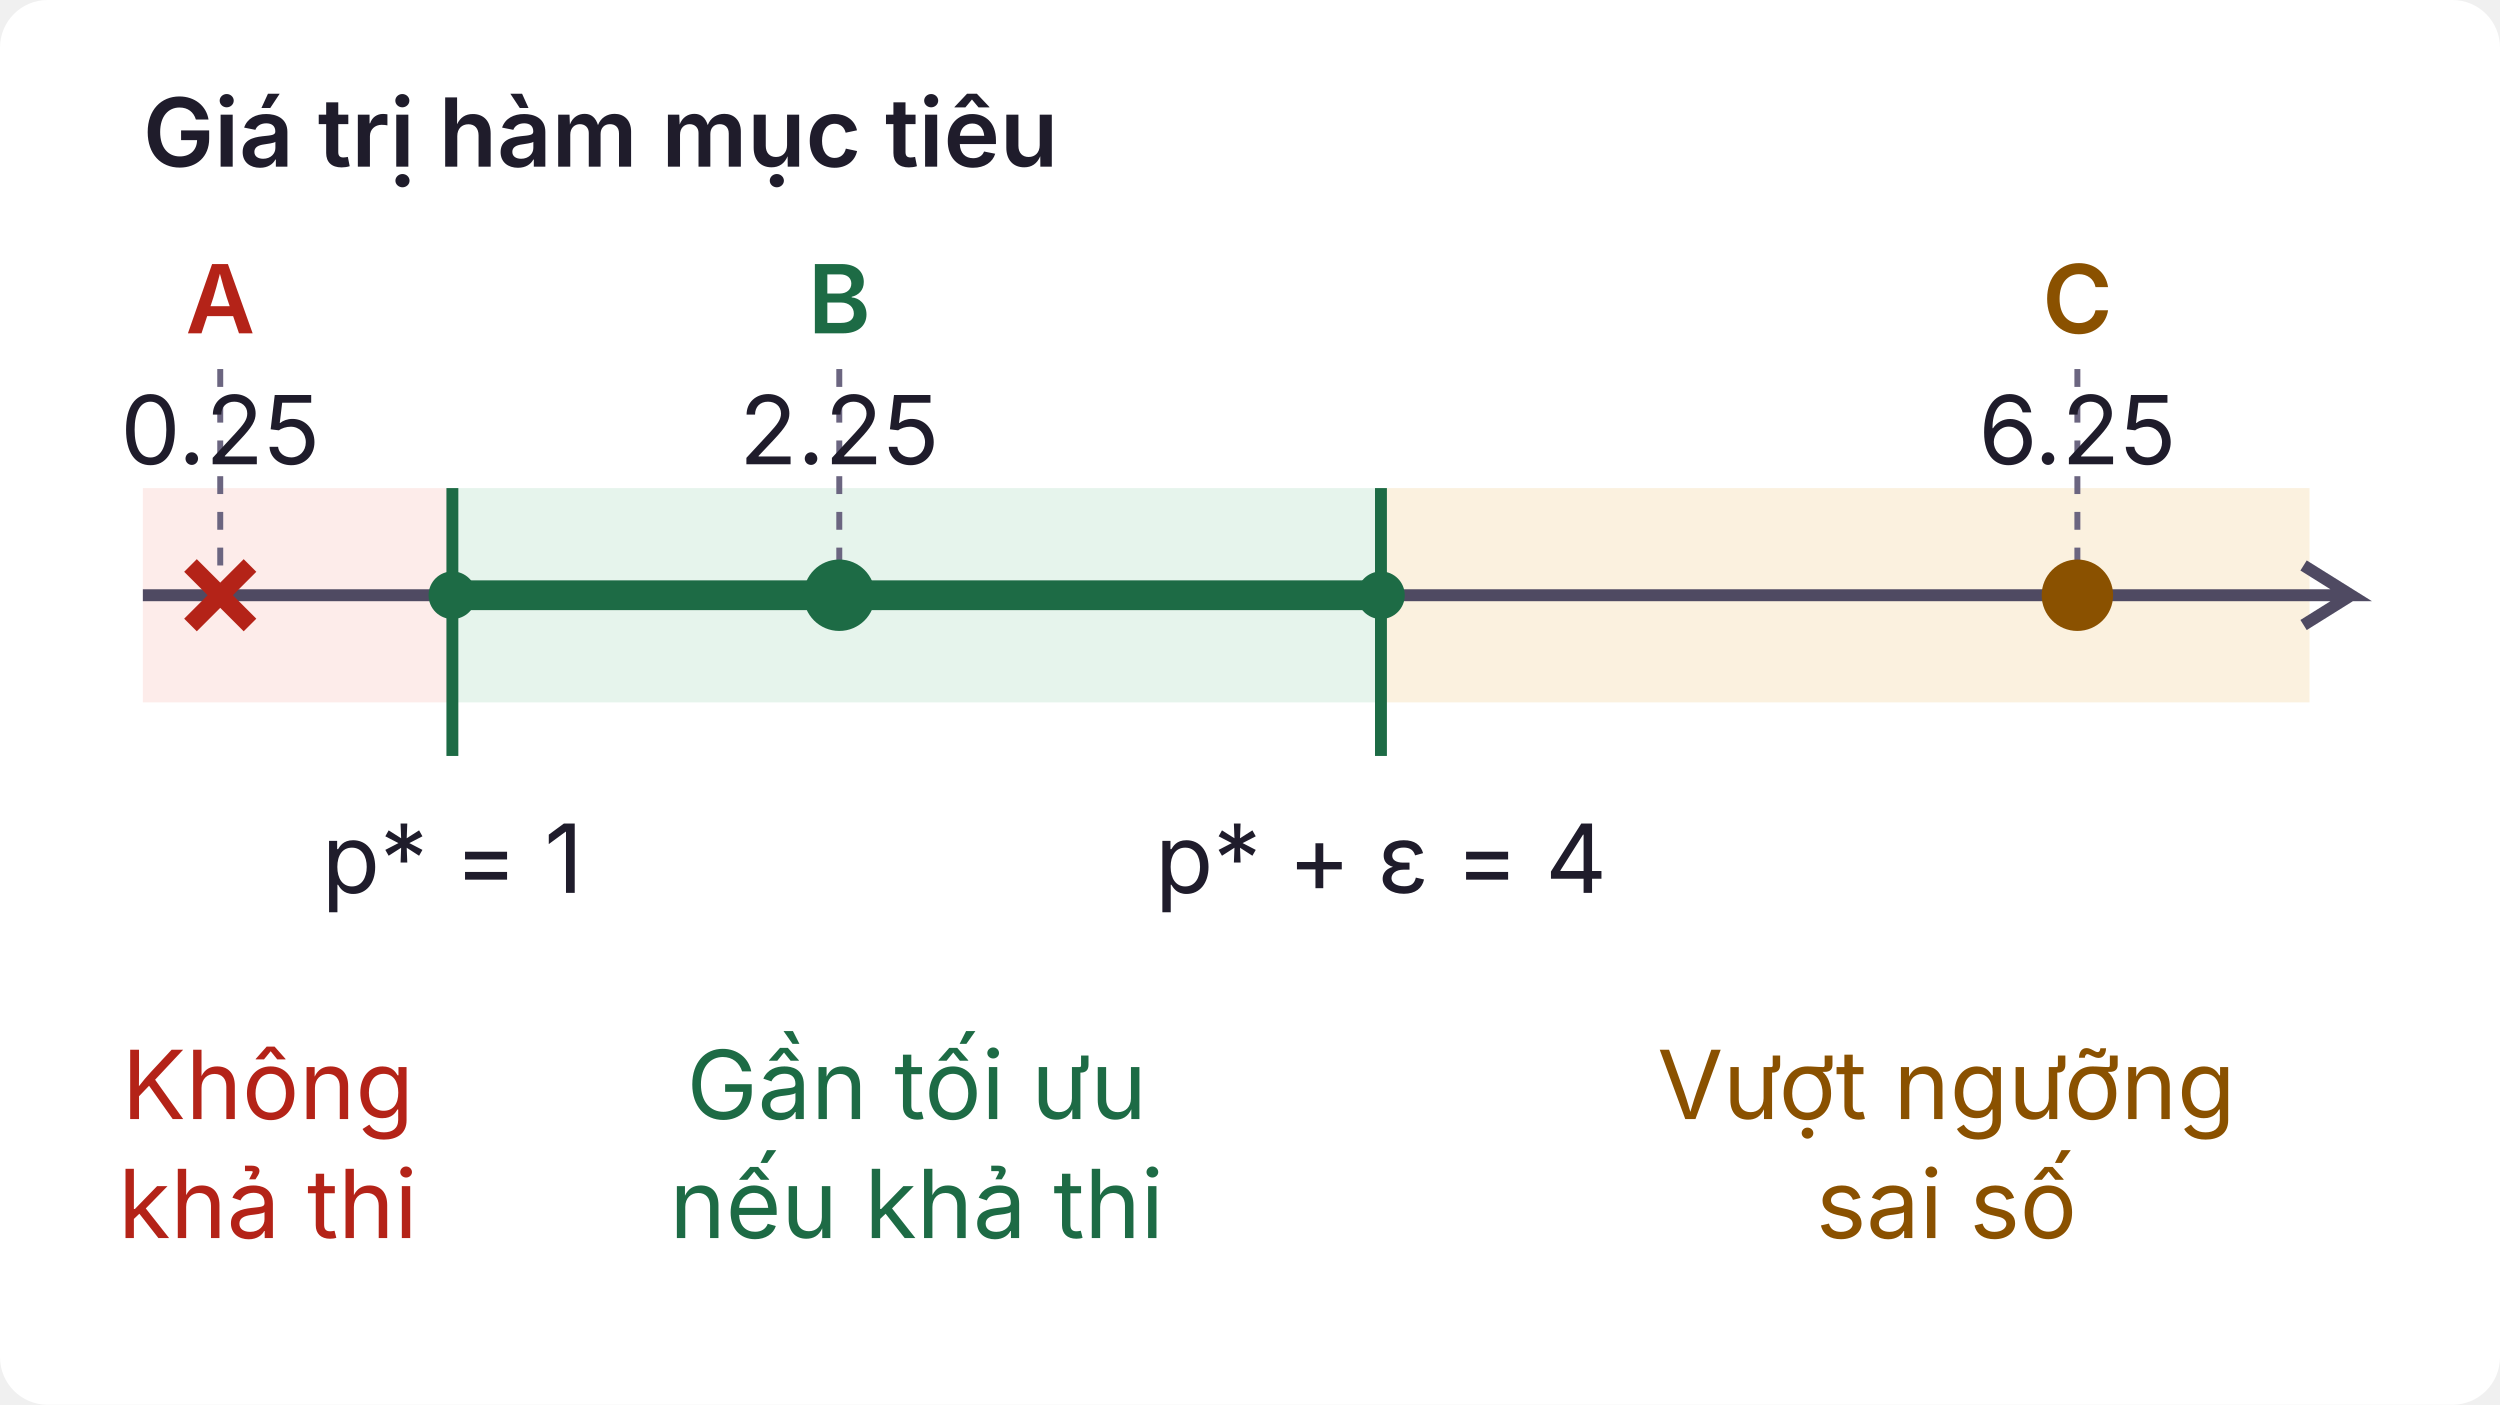
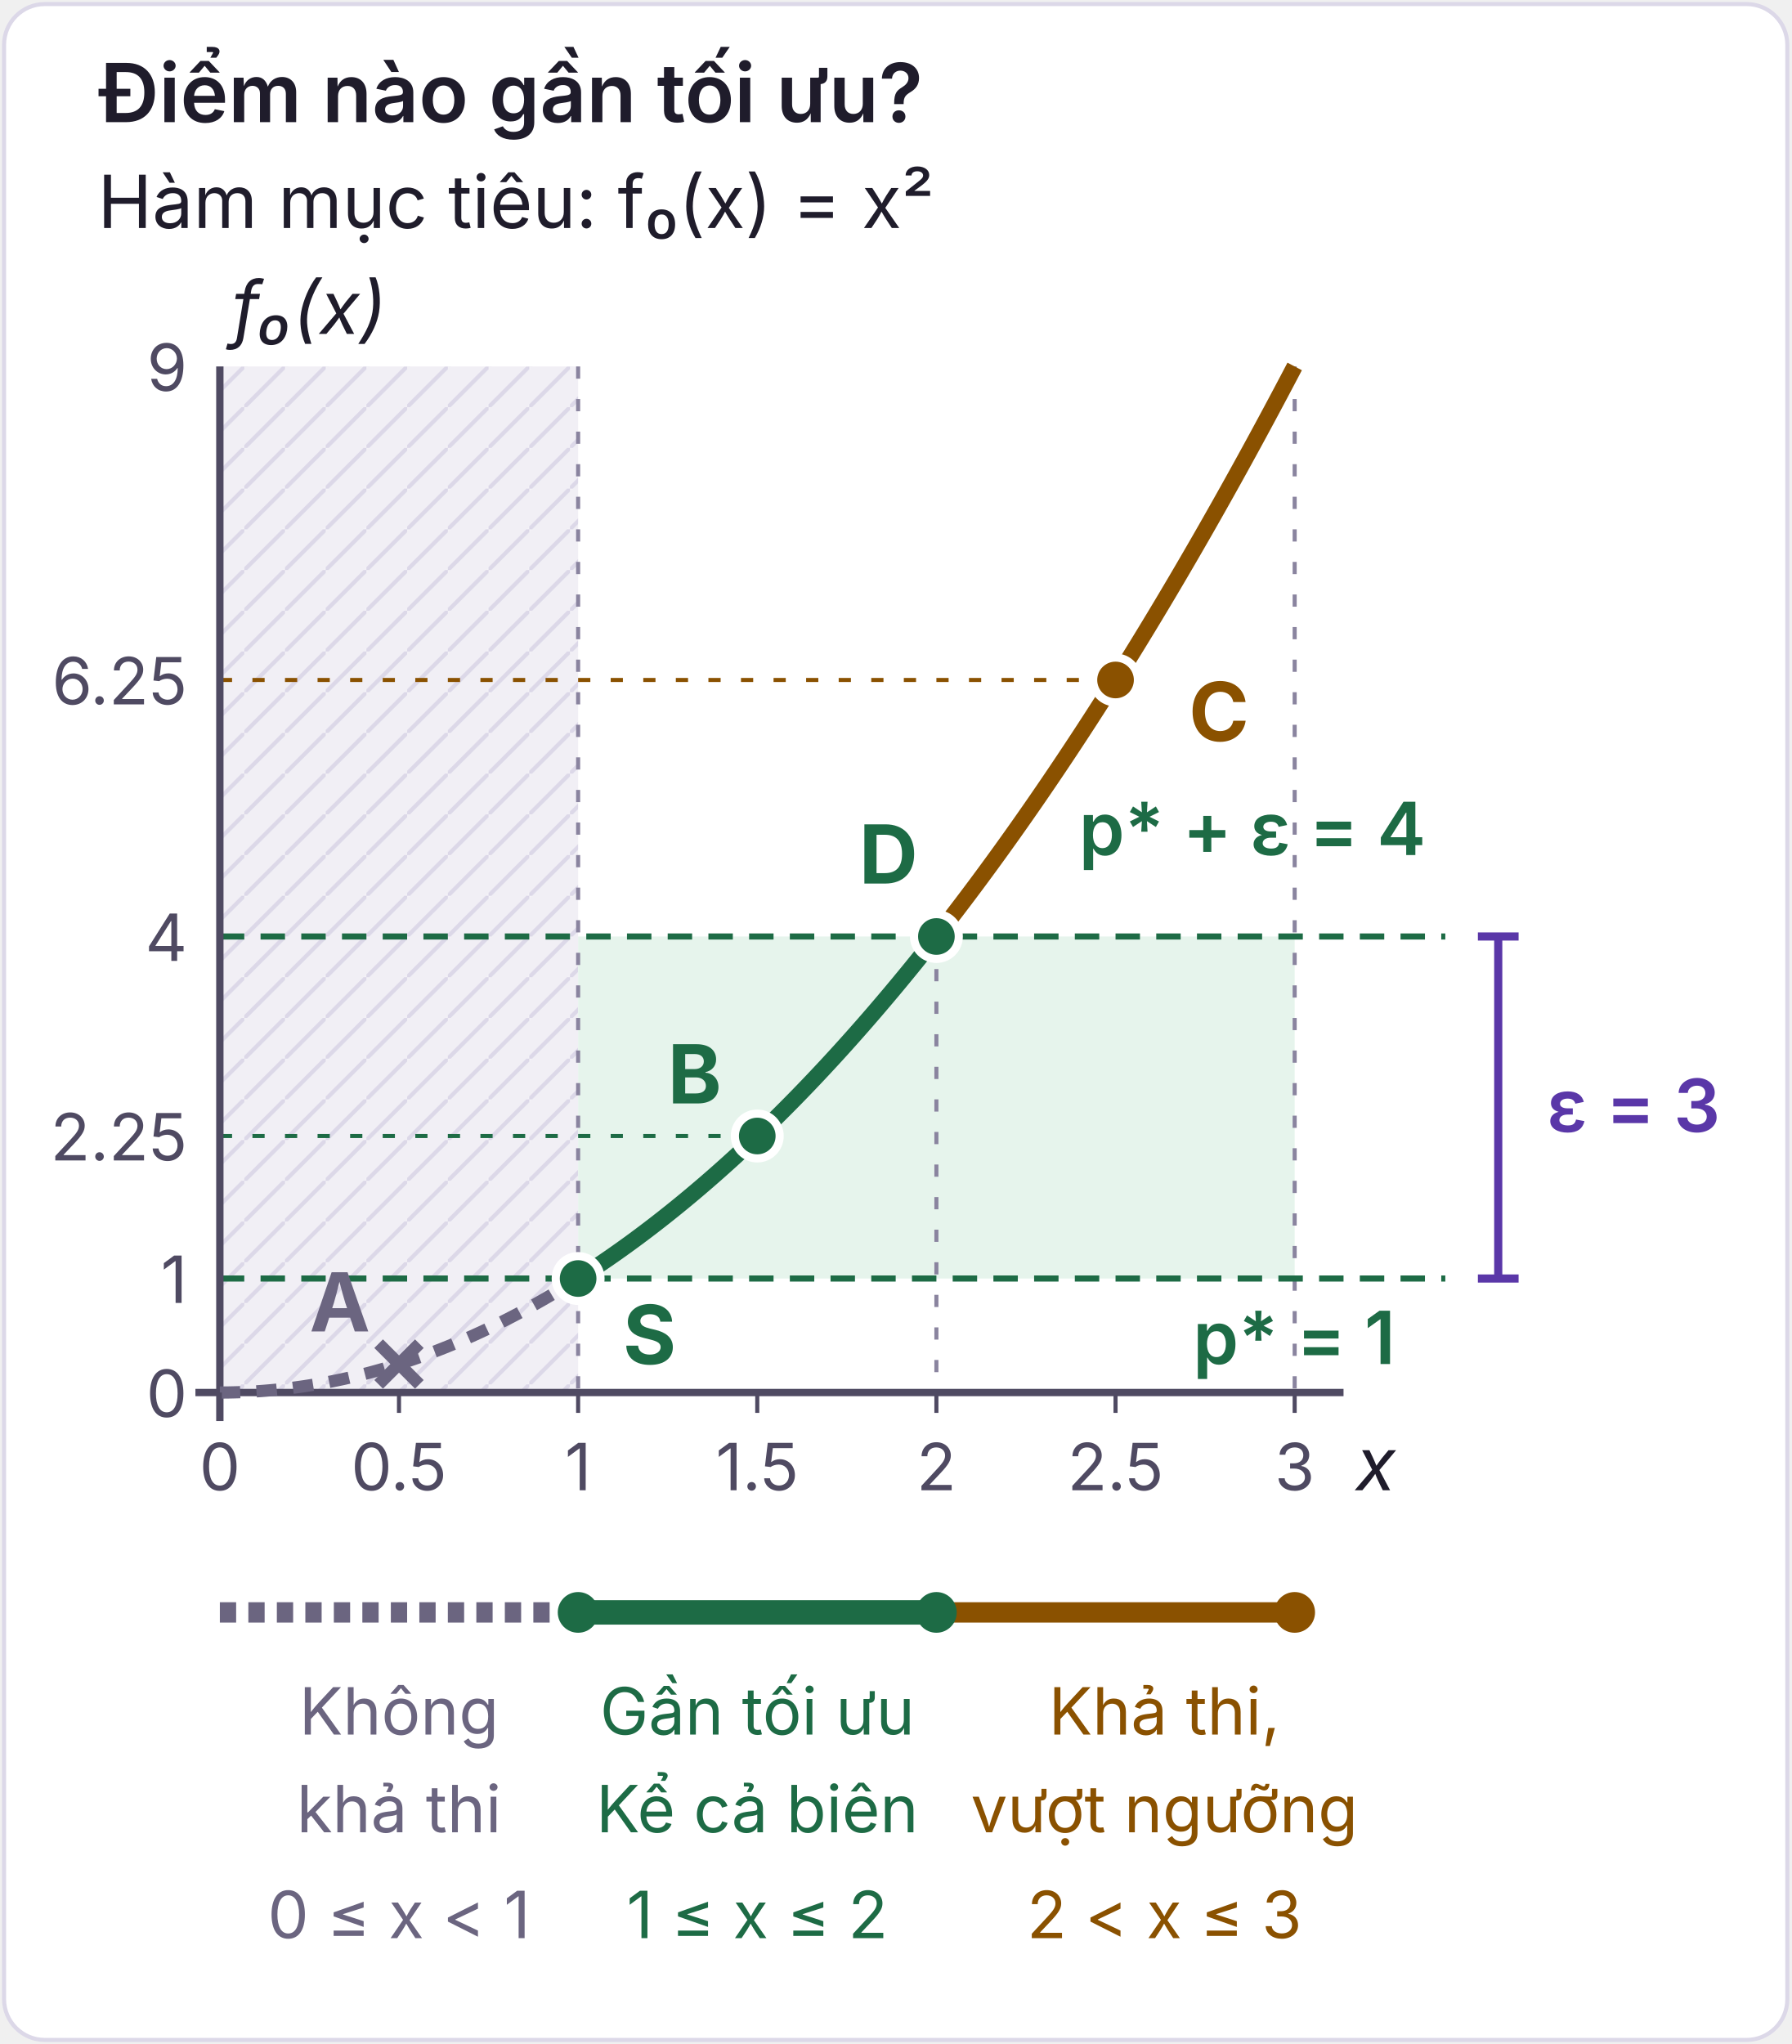
- <svg xmlns="http://www.w3.org/2000/svg" viewBox="0 0 420 236" width="100%" role="img" aria-labelledby="title desc">
-   <rect width="420" height="236" rx="8" fill="#ffffff" />
-   <g font-family="system-ui, -apple-system, 'Segoe UI', sans-serif" font-size="16" fill="#1f1c2b">
-     <text x="24" y="28" font-weight="600">Giá trị hàm mục tiêu</text>
-     <rect x="24" y="82" width="52" height="36" fill="#fdecea" />
-     <rect x="76" y="82" width="156" height="36" fill="#e6f4ec" />
-     <rect x="232" y="82" width="156" height="36" fill="#fbf1df" />
-     <path d="M24 100H395l-8-5m8 5-8 5" fill="none" stroke="#4f4a62" stroke-width="2" />
-     <path d="M76 100H232" stroke="#1d6b45" stroke-width="5" />
-     <path d="M76 82V127M232 82V127" stroke="#1d6b45" stroke-width="2" />
-     <circle cx="76" cy="100" r="4" fill="#1d6b45" />
-     <circle cx="232" cy="100" r="4" fill="#1d6b45" />
-     <path d="M37 62V100M141 62V100M349 62V100" stroke="#6b6580" stroke-dasharray="3 3" />
-     <path d="M32 95l10 10m0-10-10 10" stroke="#b42318" stroke-width="3" />
-     <circle cx="141" cy="100" r="6" fill="#1d6b45" />
-     <circle cx="349" cy="100" r="6" fill="#8a5100" />
-     <g text-anchor="middle" font-weight="600">
-       <text x="37" y="56" fill="#b42318">A</text>
-       <text x="141" y="56" fill="#1d6b45">B</text>
-       <text x="349" y="56" fill="#8a5100">C</text>
+ <svg xmlns="http://www.w3.org/2000/svg" viewBox="0 0 440 502" width="100%" role="img" aria-labelledby="title desc">
+   <defs>
+     <pattern id="infeasible" width="10" height="10" patternUnits="userSpaceOnUse">
+       <rect width="10" height="10" fill="#f1eff5" />
+       <path d="M0 10L10 0" stroke="#dcd8e8" stroke-width="1" />
+     </pattern>
+   </defs>
+   <rect x="1" y="1" width="438" height="500" rx="10" fill="#fff" stroke="#dcd8e8" />
+   <g font-family="system-ui, -apple-system, 'Segoe UI', sans-serif" font-size="18" fill="#1f1c2b">
+     <text x="24" y="30" font-size="20" font-weight="600">Điểm nào gần tối ưu?</text>
+     <text x="24" y="56">Hàm mục tiêu: f₀(x) = x²</text>
+     <rect x="54" y="90" width="88" height="252" fill="url(#infeasible)" />
+     <rect x="142" y="230" width="176" height="84" fill="#e6f4ec" />
+     <path d="M142 90V342M230 230V342M318 90V342" stroke="#8a849f" stroke-width="1" stroke-dasharray="3 5" />
+     <path d="M54 314H355M54 230H355" stroke="#1d6b45" stroke-width="1.5" stroke-dasharray="6 4" />
+     <path d="M54 167H274" stroke="#8a5100" stroke-width="1" stroke-dasharray="3 5" />
+     <path d="M54 279H186" stroke="#1d6b45" stroke-width="1" stroke-dasharray="3 5" />
+     <path d="M54 90V349M48 342H330" stroke="#4f4a62" stroke-width="1.8" fill="none" />
+     <g text-anchor="end" fill="#4f4a62" font-size="16">
+       <text x="46" y="348">0</text>
+       <text x="46" y="320">1</text>
+       <text x="46" y="285">2.25</text>
+       <text x="46" y="236">4</text>
+       <text x="46" y="173">6.25</text>
+       <text x="46" y="96">9</text>
    </g>
-     <g text-anchor="middle">
-       <text x="37" y="78">0.25</text>
-       <text x="141" y="78">2.25</text>
-       <text x="349" y="78">6.25</text>
-       <text x="76" y="150">p* = 1</text>
-       <text x="232" y="150">p* + ε = 4</text>
-       <text x="45" y="188" fill="#b42318">Không</text>
-       <text x="45" y="208" fill="#b42318">khả thi</text>
-       <text x="154" y="188" fill="#1d6b45">Gần tối ưu</text>
-       <text x="154" y="208" fill="#1d6b45">nếu khả thi</text>
-       <text x="327" y="188" fill="#8a5100">Vượt ngưỡng</text>
-       <text x="327" y="208" fill="#8a5100">sai số</text>
+     <text x="57" y="82" font-style="italic">f₀(x)</text>
+     <path d="M54.000 342.000 L55.100 341.996 L56.200 341.983 L57.300 341.961 L58.400 341.930 L59.500 341.891 L60.600 341.842 L61.700 341.786 L62.800 341.720 L63.900 341.646 L65.000 341.563 L66.100 341.471 L67.200 341.370 L68.300 341.261 L69.400 341.142 L70.500 341.016 L71.600 340.880 L72.700 340.736 L73.800 340.582 L74.900 340.421 L76.000 340.250 L77.100 340.071 L78.200 339.882 L79.300 339.686 L80.400 339.480 L81.500 339.266 L82.600 339.043 L83.700 338.811 L84.800 338.570 L85.900 338.321 L87.000 338.063 L88.100 337.796 L89.200 337.520 L90.300 337.236 L91.400 336.942 L92.500 336.641 L93.600 336.330 L94.700 336.011 L95.800 335.683 L96.900 335.346 L98.000 335.000 L99.100 334.646 L100.200 334.283 L101.300 333.911 L102.400 333.530 L103.500 333.141 L104.600 332.743 L105.700 332.336 L106.800 331.920 L107.900 331.496 L109.000 331.063 L110.100 330.621 L111.200 330.170 L112.300 329.711 L113.400 329.243 L114.500 328.766 L115.600 328.280 L116.700 327.786 L117.800 327.283 L118.900 326.771 L120.000 326.250 L121.100 325.721 L122.200 325.183 L123.300 324.636 L124.400 324.080 L125.500 323.516 L126.600 322.942 L127.700 322.361 L128.800 321.770 L129.900 321.171 L131.000 320.563 L132.100 319.946 L133.200 319.320 L134.300 318.686 L135.400 318.043 L136.500 317.391 L137.600 316.730 L138.700 316.061 L139.800 315.382 L140.900 314.696 L142.000 314.000" fill="none" stroke="#6b6580" stroke-width="3" stroke-dasharray="5 4" />
+     <path d="M142.000 314.000 L143.100 313.296 L144.200 312.582 L145.300 311.861 L146.400 311.130 L147.500 310.391 L148.600 309.642 L149.700 308.886 L150.800 308.120 L151.900 307.346 L153.000 306.563 L154.100 305.771 L155.200 304.970 L156.300 304.161 L157.400 303.342 L158.500 302.516 L159.600 301.680 L160.700 300.836 L161.800 299.982 L162.900 299.121 L164.000 298.250 L165.100 297.371 L166.200 296.483 L167.300 295.586 L168.400 294.680 L169.500 293.766 L170.600 292.842 L171.700 291.911 L172.800 290.970 L173.900 290.021 L175.000 289.063 L176.100 288.096 L177.200 287.120 L178.300 286.136 L179.400 285.142 L180.500 284.141 L181.600 283.130 L182.700 282.111 L183.800 281.082 L184.900 280.046 L186.000 279.000 L187.100 277.946 L188.200 276.882 L189.300 275.811 L190.400 274.730 L191.500 273.641 L192.600 272.543 L193.700 271.436 L194.800 270.320 L195.900 269.196 L197.000 268.063 L198.100 266.921 L199.200 265.770 L200.300 264.611 L201.400 263.442 L202.500 262.266 L203.600 261.080 L204.700 259.886 L205.800 258.683 L206.900 257.471 L208.000 256.250 L209.100 255.021 L210.200 253.782 L211.300 252.536 L212.400 251.280 L213.500 250.016 L214.600 248.743 L215.700 247.461 L216.800 246.170 L217.900 244.871 L219.000 243.563 L220.100 242.246 L221.200 240.920 L222.300 239.586 L223.400 238.243 L224.500 236.891 L225.600 235.530 L226.700 234.161 L227.800 232.782 L228.900 231.396 L230.000 230.000" fill="none" stroke="#1d6b45" stroke-width="4" />
+     <path d="M230.000 230.000 L231.100 228.596 L232.200 227.183 L233.300 225.761 L234.400 224.330 L235.500 222.891 L236.600 221.442 L237.700 219.986 L238.800 218.520 L239.900 217.046 L241.000 215.563 L242.100 214.071 L243.200 212.570 L244.300 211.061 L245.400 209.543 L246.500 208.016 L247.600 206.480 L248.700 204.936 L249.800 203.382 L250.900 201.821 L252.000 200.250 L253.100 198.671 L254.200 197.083 L255.300 195.486 L256.400 193.880 L257.500 192.266 L258.600 190.642 L259.700 189.011 L260.800 187.370 L261.900 185.721 L263.000 184.063 L264.100 182.396 L265.200 180.720 L266.300 179.036 L267.400 177.343 L268.500 175.641 L269.600 173.930 L270.700 172.211 L271.800 170.482 L272.900 168.746 L274.000 167.000 L275.100 165.246 L276.200 163.483 L277.300 161.711 L278.400 159.930 L279.500 158.141 L280.600 156.342 L281.700 154.536 L282.800 152.720 L283.900 150.896 L285.000 149.063 L286.100 147.221 L287.200 145.370 L288.300 143.511 L289.400 141.643 L290.500 139.766 L291.600 137.880 L292.700 135.986 L293.800 134.082 L294.900 132.171 L296.000 130.250 L297.100 128.321 L298.200 126.383 L299.300 124.436 L300.400 122.480 L301.500 120.516 L302.600 118.542 L303.700 116.561 L304.800 114.570 L305.900 112.571 L307.000 110.563 L308.100 108.546 L309.200 106.520 L310.300 104.486 L311.400 102.443 L312.500 100.391 L313.600 98.330 L314.700 96.261 L315.800 94.182 L316.900 92.096 L318.000 90.000" fill="none" stroke="#8a5100" stroke-width="4" />
+     <path d="M93 330L103 340M103 330L93 340" stroke="#6b6580" stroke-width="3" />
+     <text x="76" y="327" font-size="20" font-weight="700" fill="#6b6580">A</text>
+     <circle cx="142" cy="314" r="5.5" fill="#1d6b45" stroke="#fff" stroke-width="2" />
+     <text x="153" y="335" font-size="20" font-weight="700" fill="#1d6b45">S</text>
+     <circle cx="186" cy="279" r="5.5" fill="#1d6b45" stroke="#fff" stroke-width="2" />
+     <text x="164" y="271" font-size="20" font-weight="700" fill="#1d6b45">B</text>
+     <circle cx="230" cy="230" r="5.5" fill="#1d6b45" stroke="#fff" stroke-width="2" />
+     <text x="211" y="217" font-size="20" font-weight="700" fill="#1d6b45">D</text>
+     <circle cx="274" cy="167" r="5.5" fill="#8a5100" stroke="#fff" stroke-width="2" />
+     <text x="292" y="182" font-size="20" font-weight="700" fill="#8a5100">C</text>
+     <text x="265" y="210" font-weight="600" fill="#1d6b45">p* + ε = 4</text>
+     <text x="293" y="335" font-weight="600" fill="#1d6b45">p* = 1</text>
+     <path d="M363 230H373M368 230V314M363 314H373" stroke="#5a37a8" stroke-width="2" fill="none" />
+     <text x="380" y="278" font-weight="600" fill="#5a37a8">ε = 3</text>
+     <g text-anchor="middle" font-size="16" fill="#4f4a62">
+       <path d="M54 342v5" stroke="#4f4a62" />
+       <text x="54" y="366">0</text>
+       <path d="M98 342v5" stroke="#4f4a62" />
+       <text x="98" y="366">0.5</text>
+       <path d="M142 342v5" stroke="#4f4a62" />
+       <text x="142" y="366">1</text>
+       <path d="M186 342v5" stroke="#4f4a62" />
+       <text x="186" y="366">1.5</text>
+       <path d="M230 342v5" stroke="#4f4a62" />
+       <text x="230" y="366">2</text>
+       <path d="M274 342v5" stroke="#4f4a62" />
+       <text x="274" y="366">2.5</text>
+       <path d="M318 342v5" stroke="#4f4a62" />
+       <text x="318" y="366">3</text>
+     </g>
+     <text x="333" y="366" font-style="italic">x</text>
+     <path d="M54 396H142" stroke="#6b6580" stroke-width="5" stroke-dasharray="4 3" />
+     <path d="M142 396H230" stroke="#1d6b45" stroke-width="6" />
+     <path d="M230 396H318" stroke="#8a5100" stroke-width="5" />
+     <circle cx="142" cy="396" r="5" fill="#1d6b45" />
+     <circle cx="230" cy="396" r="5" fill="#1d6b45" />
+     <circle cx="318" cy="396" r="5" fill="#8a5100" />
+     <g text-anchor="middle" font-size="16">
+       <text x="98" y="426" fill="#6b6580">Không</text>
+       <text x="98" y="450" fill="#6b6580">khả thi</text>
+       <text x="98" y="476" fill="#6b6580">0 ≤ x &lt; 1</text>
+       <text x="186" y="426" fill="#1d6b45">Gần tối ưu</text>
+       <text x="186" y="450" fill="#1d6b45">Kể cả biên</text>
+       <text x="186" y="476" fill="#1d6b45">1 ≤ x ≤ 2</text>
+       <text x="286" y="426" fill="#8a5100">Khả thi,</text>
+       <text x="286" y="450" fill="#8a5100">vượt ngưỡng</text>
+       <text x="286" y="476" fill="#8a5100">2 &lt; x ≤ 3</text>
    </g>
  </g>
</svg>
